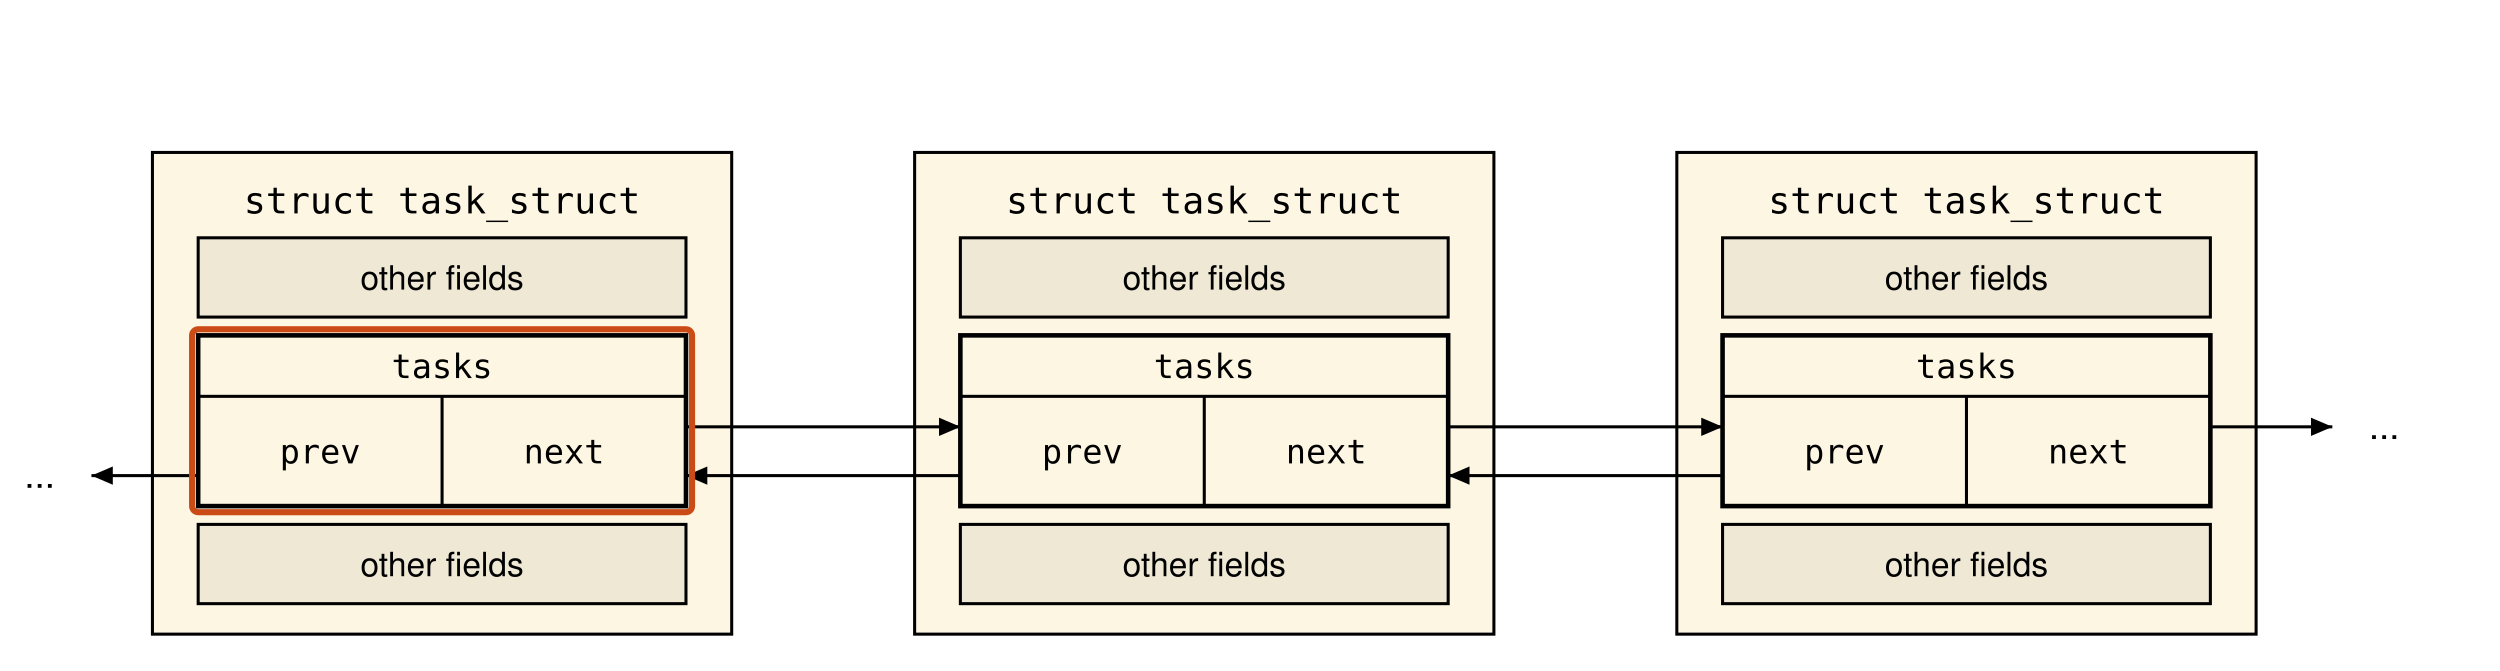
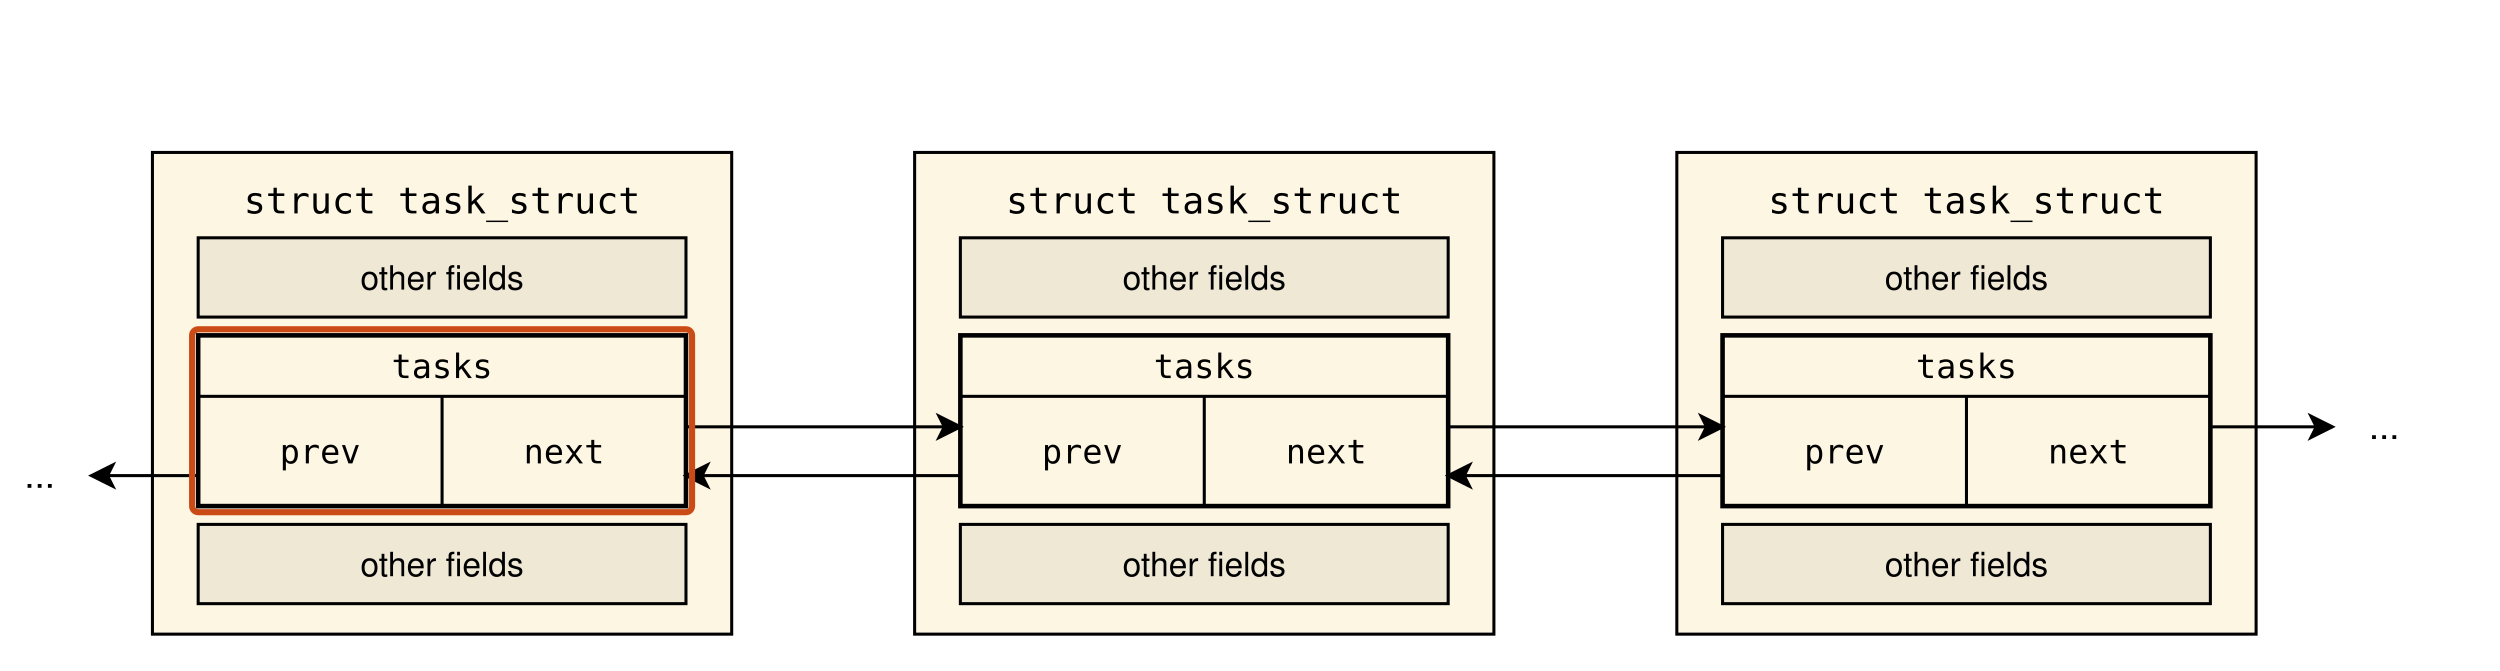
<svg xmlns="http://www.w3.org/2000/svg" version="1.1" width="820px" height="220px" viewBox="0 0 820 220" style="background: transparent; background-color: transparent; color-scheme: light dark;" font-family="Helvetica">
  <style>
    .box  { fill: #fdf6e3; stroke: #000000; stroke-width: 1;
            fill: light-dark(#fdf6e3, #201a0a); stroke: light-dark(#000000, #ffffff); }
    .hi   { fill: #eee8d5; stroke: #000000; stroke-width: 1;
            fill: light-dark(#eee8d5, #2d2614); stroke: light-dark(#000000, #ffffff); }
    .node { fill: #fdf6e3; stroke: #000000; stroke-width: 1.5;
            fill: light-dark(#fdf6e3, #201a0a); stroke: light-dark(#000000, #ffffff); }
    .div  { stroke: #000000; stroke-width: 1;
            stroke: light-dark(#000000, #ffffff); }
-     .ah   { fill: #000000; fill: light-dark(#000000, #ffffff); }
+     .ah   { fill: #000000; stroke: #000000; stroke-width: 1;
+             fill: light-dark(#000000, #ffffff); stroke: light-dark(#000000, #ffffff); }
    .ttl  { fill: #000000; font-size: 12px; text-anchor: middle; font-family: monospace;
            fill: light-dark(#000000, #ffffff); }
    .mem  { fill: #000000; font-size: 11px; text-anchor: middle; font-family: monospace;
            fill: light-dark(#000000, #ffffff); }
    .val  { fill: #000000; font-size: 11px; text-anchor: middle;
            fill: light-dark(#000000, #ffffff); }
    .lbl  { fill: #000000; font-size: 11px; text-anchor: middle;
            fill: light-dark(#000000, #ffffff); }
    .ell  { fill: #000000; font-size: 12px; text-anchor: middle;
            fill: light-dark(#000000, #ffffff); }

    /* the traversal steps from one tasks member to the next */
    .cursor { fill: none; stroke: #cb4b16; stroke-width: 2;
              stroke: light-dark(#cb4b16, #eb7a4a);
              animation: walk 7s ease-in-out infinite; }

    @keyframes walk {
        0% { transform: translateX(0px);   opacity: 0; }
        5% { transform: translateX(0px);   opacity: 1; }
       28% { transform: translateX(0px);   opacity: 1; }
       36% { transform: translateX(250px); opacity: 1; }
       59% { transform: translateX(250px); opacity: 1; }
       67% { transform: translateX(500px); opacity: 1; }
       92% { transform: translateX(500px); opacity: 1; }
      100% { transform: translateX(500px); opacity: 0; }
    }

    @media (prefers-reduced-motion: reduce) {
      .cursor { animation: none; opacity: 0; }
    }
    .mono { font-family: monospace; }
  </style>
  <defs>
-     <marker id="arrow" markerWidth="8" markerHeight="8" refX="7" refY="3" orient="auto" markerUnits="strokeWidth">
-       <path class="ah" d="M0,0 L7,3 L0,6 z" />
+     <marker id="arrow" markerWidth="10" markerHeight="10" refX="7" refY="3.5" orient="auto" markerUnits="userSpaceOnUse" overflow="visible">
+       <path class="ah" d="M7,3.5 L0,0 L1.75,3.5 L0,7 z" />
    </marker>
  </defs>
  <rect class="box" x="50" y="50" width="190" height="158" />
  <text class="ttl" x="145" y="70">struct task_struct</text>
  <rect class="hi" x="65" y="78" width="160" height="26" />
  <text class="val" x="145" y="95">other fields</text>
  <rect class="node" x="65" y="110" width="160" height="56" />
  <text class="mem" x="145" y="124">tasks</text>
  <line class="div" x1="65" y1="130" x2="225" y2="130" />
  <line class="div" x1="145" y1="130" x2="145" y2="166" />
  <text class="lbl mono" x="105" y="152">prev</text>
  <text class="lbl mono" x="185" y="152">next</text>
  <rect class="hi" x="65" y="172" width="160" height="26" />
  <text class="val" x="145" y="189">other fields</text>
  <rect class="box" x="300" y="50" width="190" height="158" />
  <text class="ttl" x="395" y="70">struct task_struct</text>
  <rect class="hi" x="315" y="78" width="160" height="26" />
  <text class="val" x="395" y="95">other fields</text>
  <rect class="node" x="315" y="110" width="160" height="56" />
  <text class="mem" x="395" y="124">tasks</text>
  <line class="div" x1="315" y1="130" x2="475" y2="130" />
  <line class="div" x1="395" y1="130" x2="395" y2="166" />
  <text class="lbl mono" x="355" y="152">prev</text>
  <text class="lbl mono" x="435" y="152">next</text>
  <rect class="hi" x="315" y="172" width="160" height="26" />
  <text class="val" x="395" y="189">other fields</text>
  <rect class="box" x="550" y="50" width="190" height="158" />
  <text class="ttl" x="645" y="70">struct task_struct</text>
  <rect class="hi" x="565" y="78" width="160" height="26" />
  <text class="val" x="645" y="95">other fields</text>
  <rect class="node" x="565" y="110" width="160" height="56" />
  <text class="mem" x="645" y="124">tasks</text>
  <line class="div" x1="565" y1="130" x2="725" y2="130" />
  <line class="div" x1="645" y1="130" x2="645" y2="166" />
  <text class="lbl mono" x="605" y="152">prev</text>
  <text class="lbl mono" x="685" y="152">next</text>
  <rect class="hi" x="565" y="172" width="160" height="26" />
  <text class="val" x="645" y="189">other fields</text>
  <line class="div" x1="225" y1="140" x2="315" y2="140" marker-end="url(#arrow)" />
  <line class="div" x1="475" y1="140" x2="565" y2="140" marker-end="url(#arrow)" />
  <line class="div" x1="725" y1="140" x2="765" y2="140" marker-end="url(#arrow)" />
  <text class="ell" x="782" y="144">...</text>
  <line class="div" x1="315" y1="156" x2="225" y2="156" marker-end="url(#arrow)" />
  <line class="div" x1="565" y1="156" x2="475" y2="156" marker-end="url(#arrow)" />
  <line class="div" x1="65" y1="156" x2="30" y2="156" marker-end="url(#arrow)" />
  <text class="ell" x="13" y="160">...</text>
  <rect class="cursor" x="63" y="108" width="164" height="60" rx="2" />
</svg>
